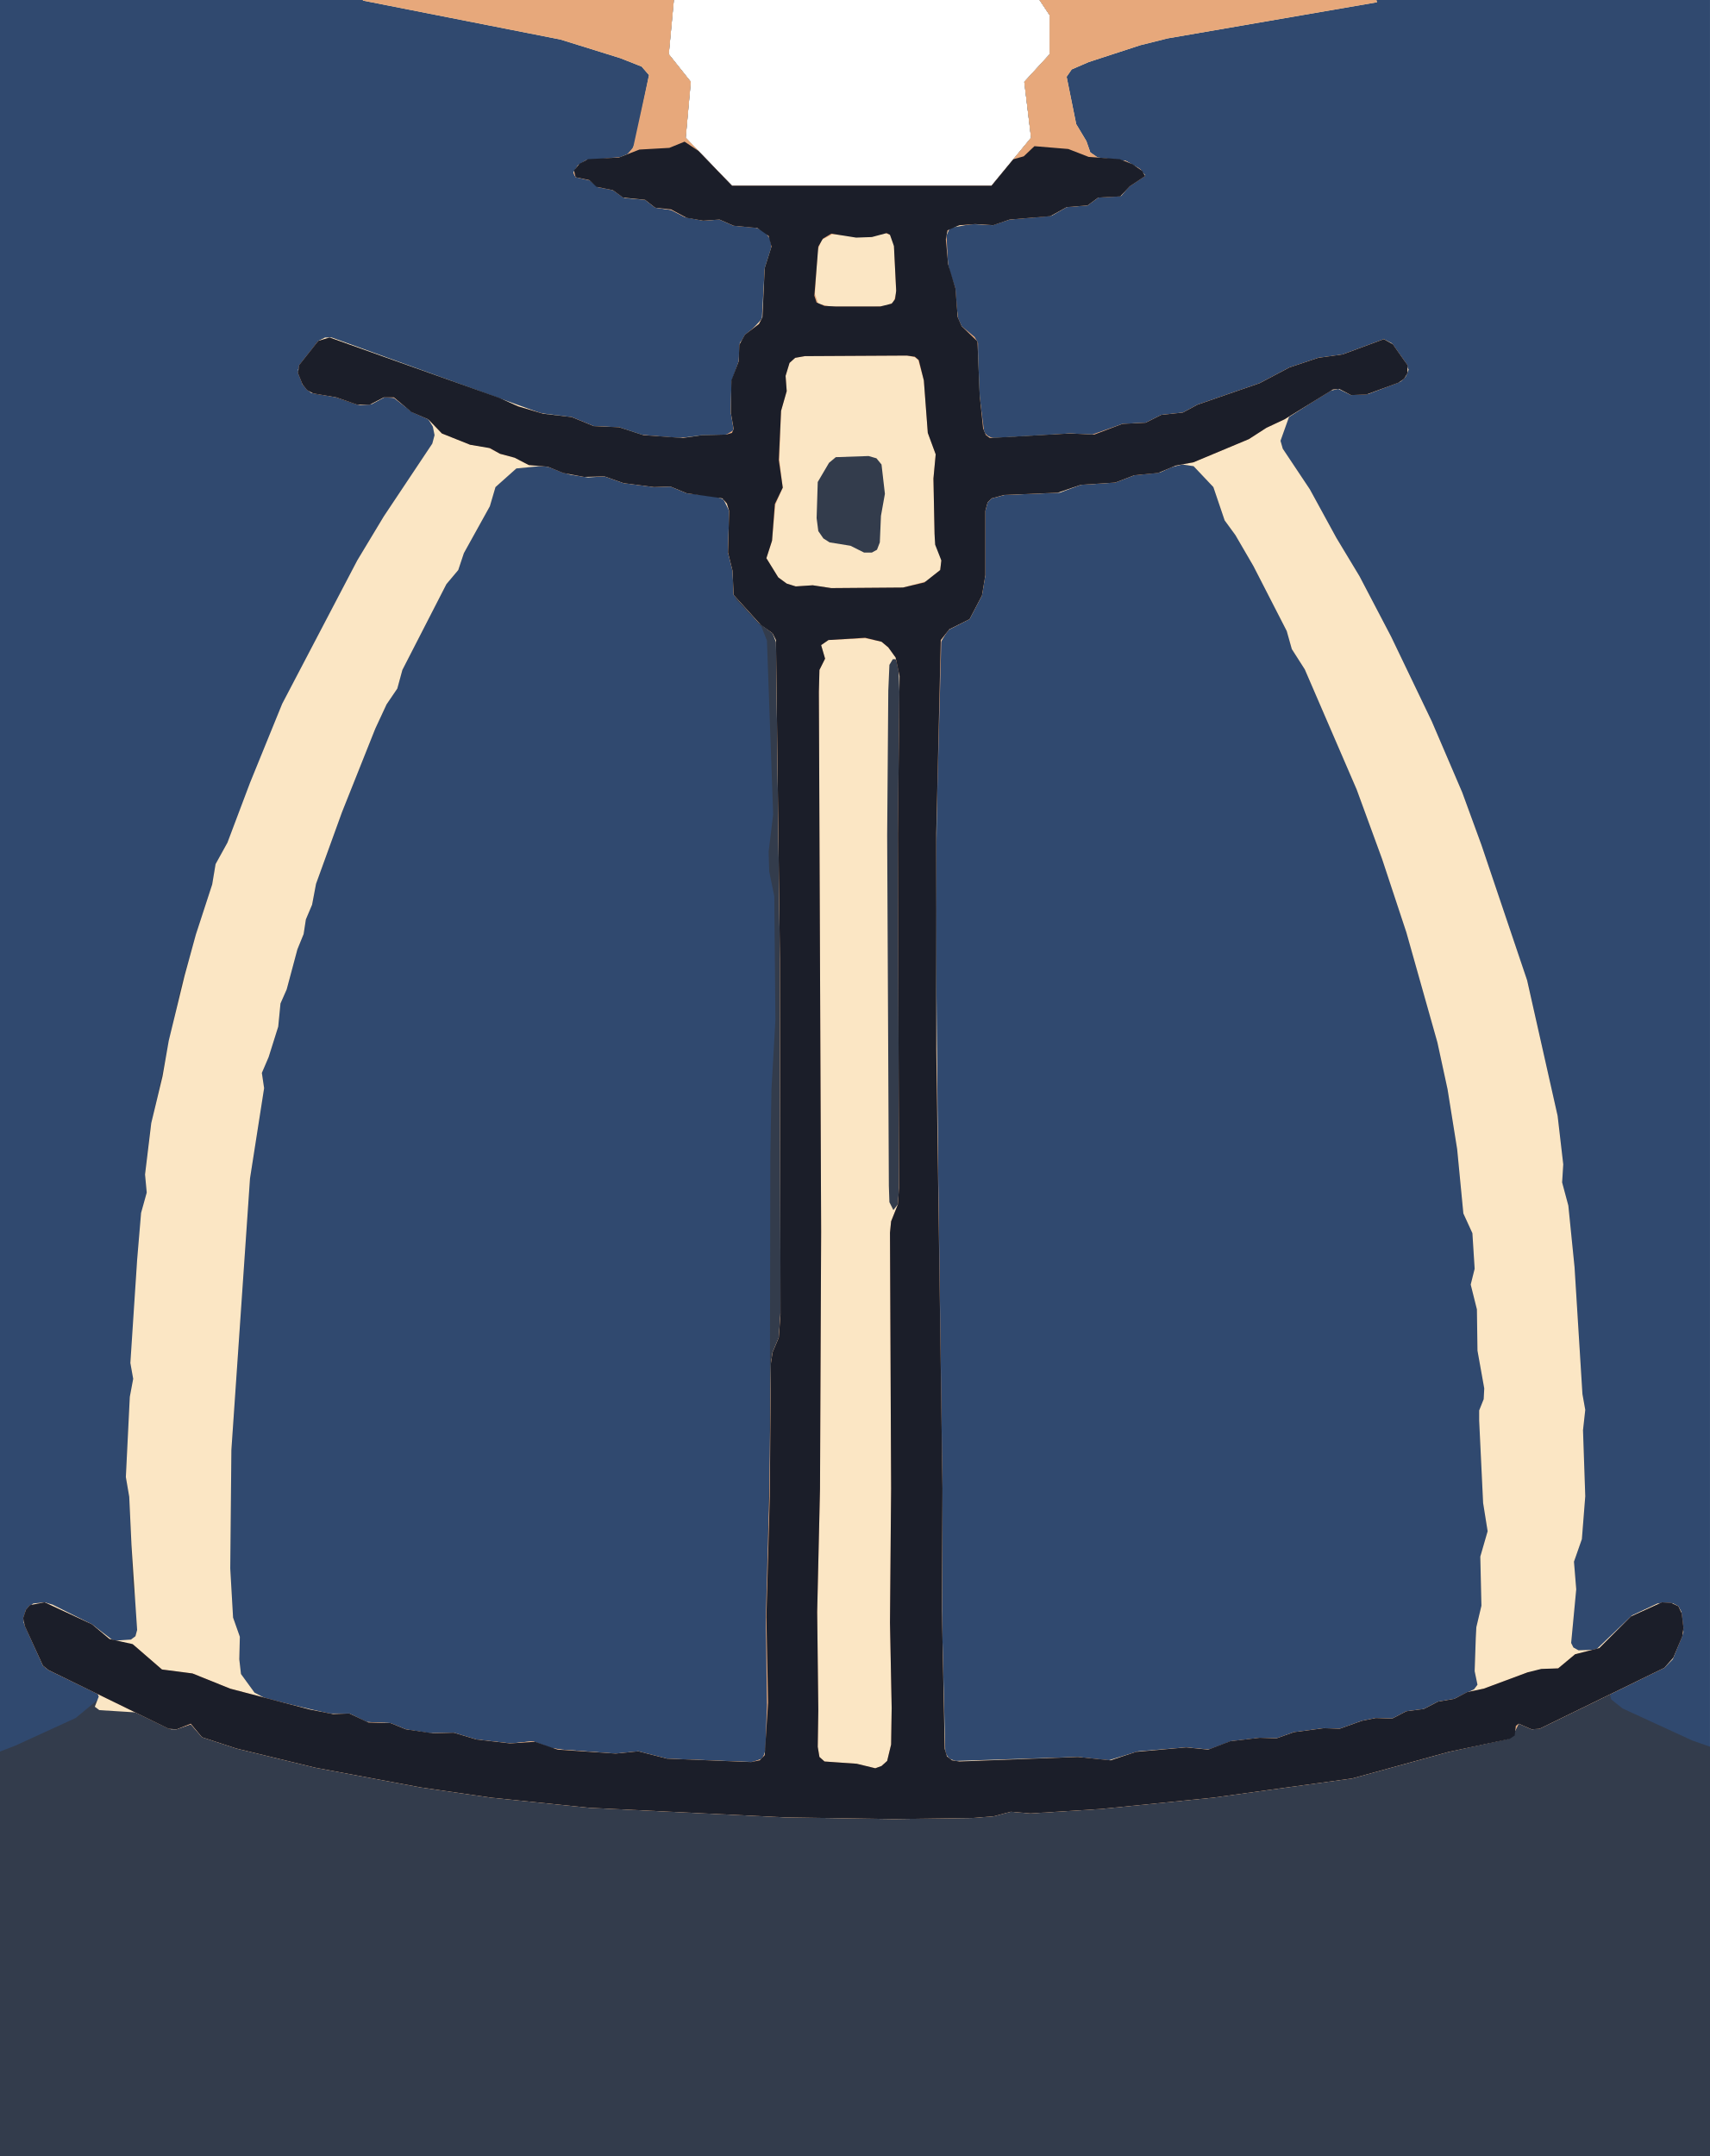
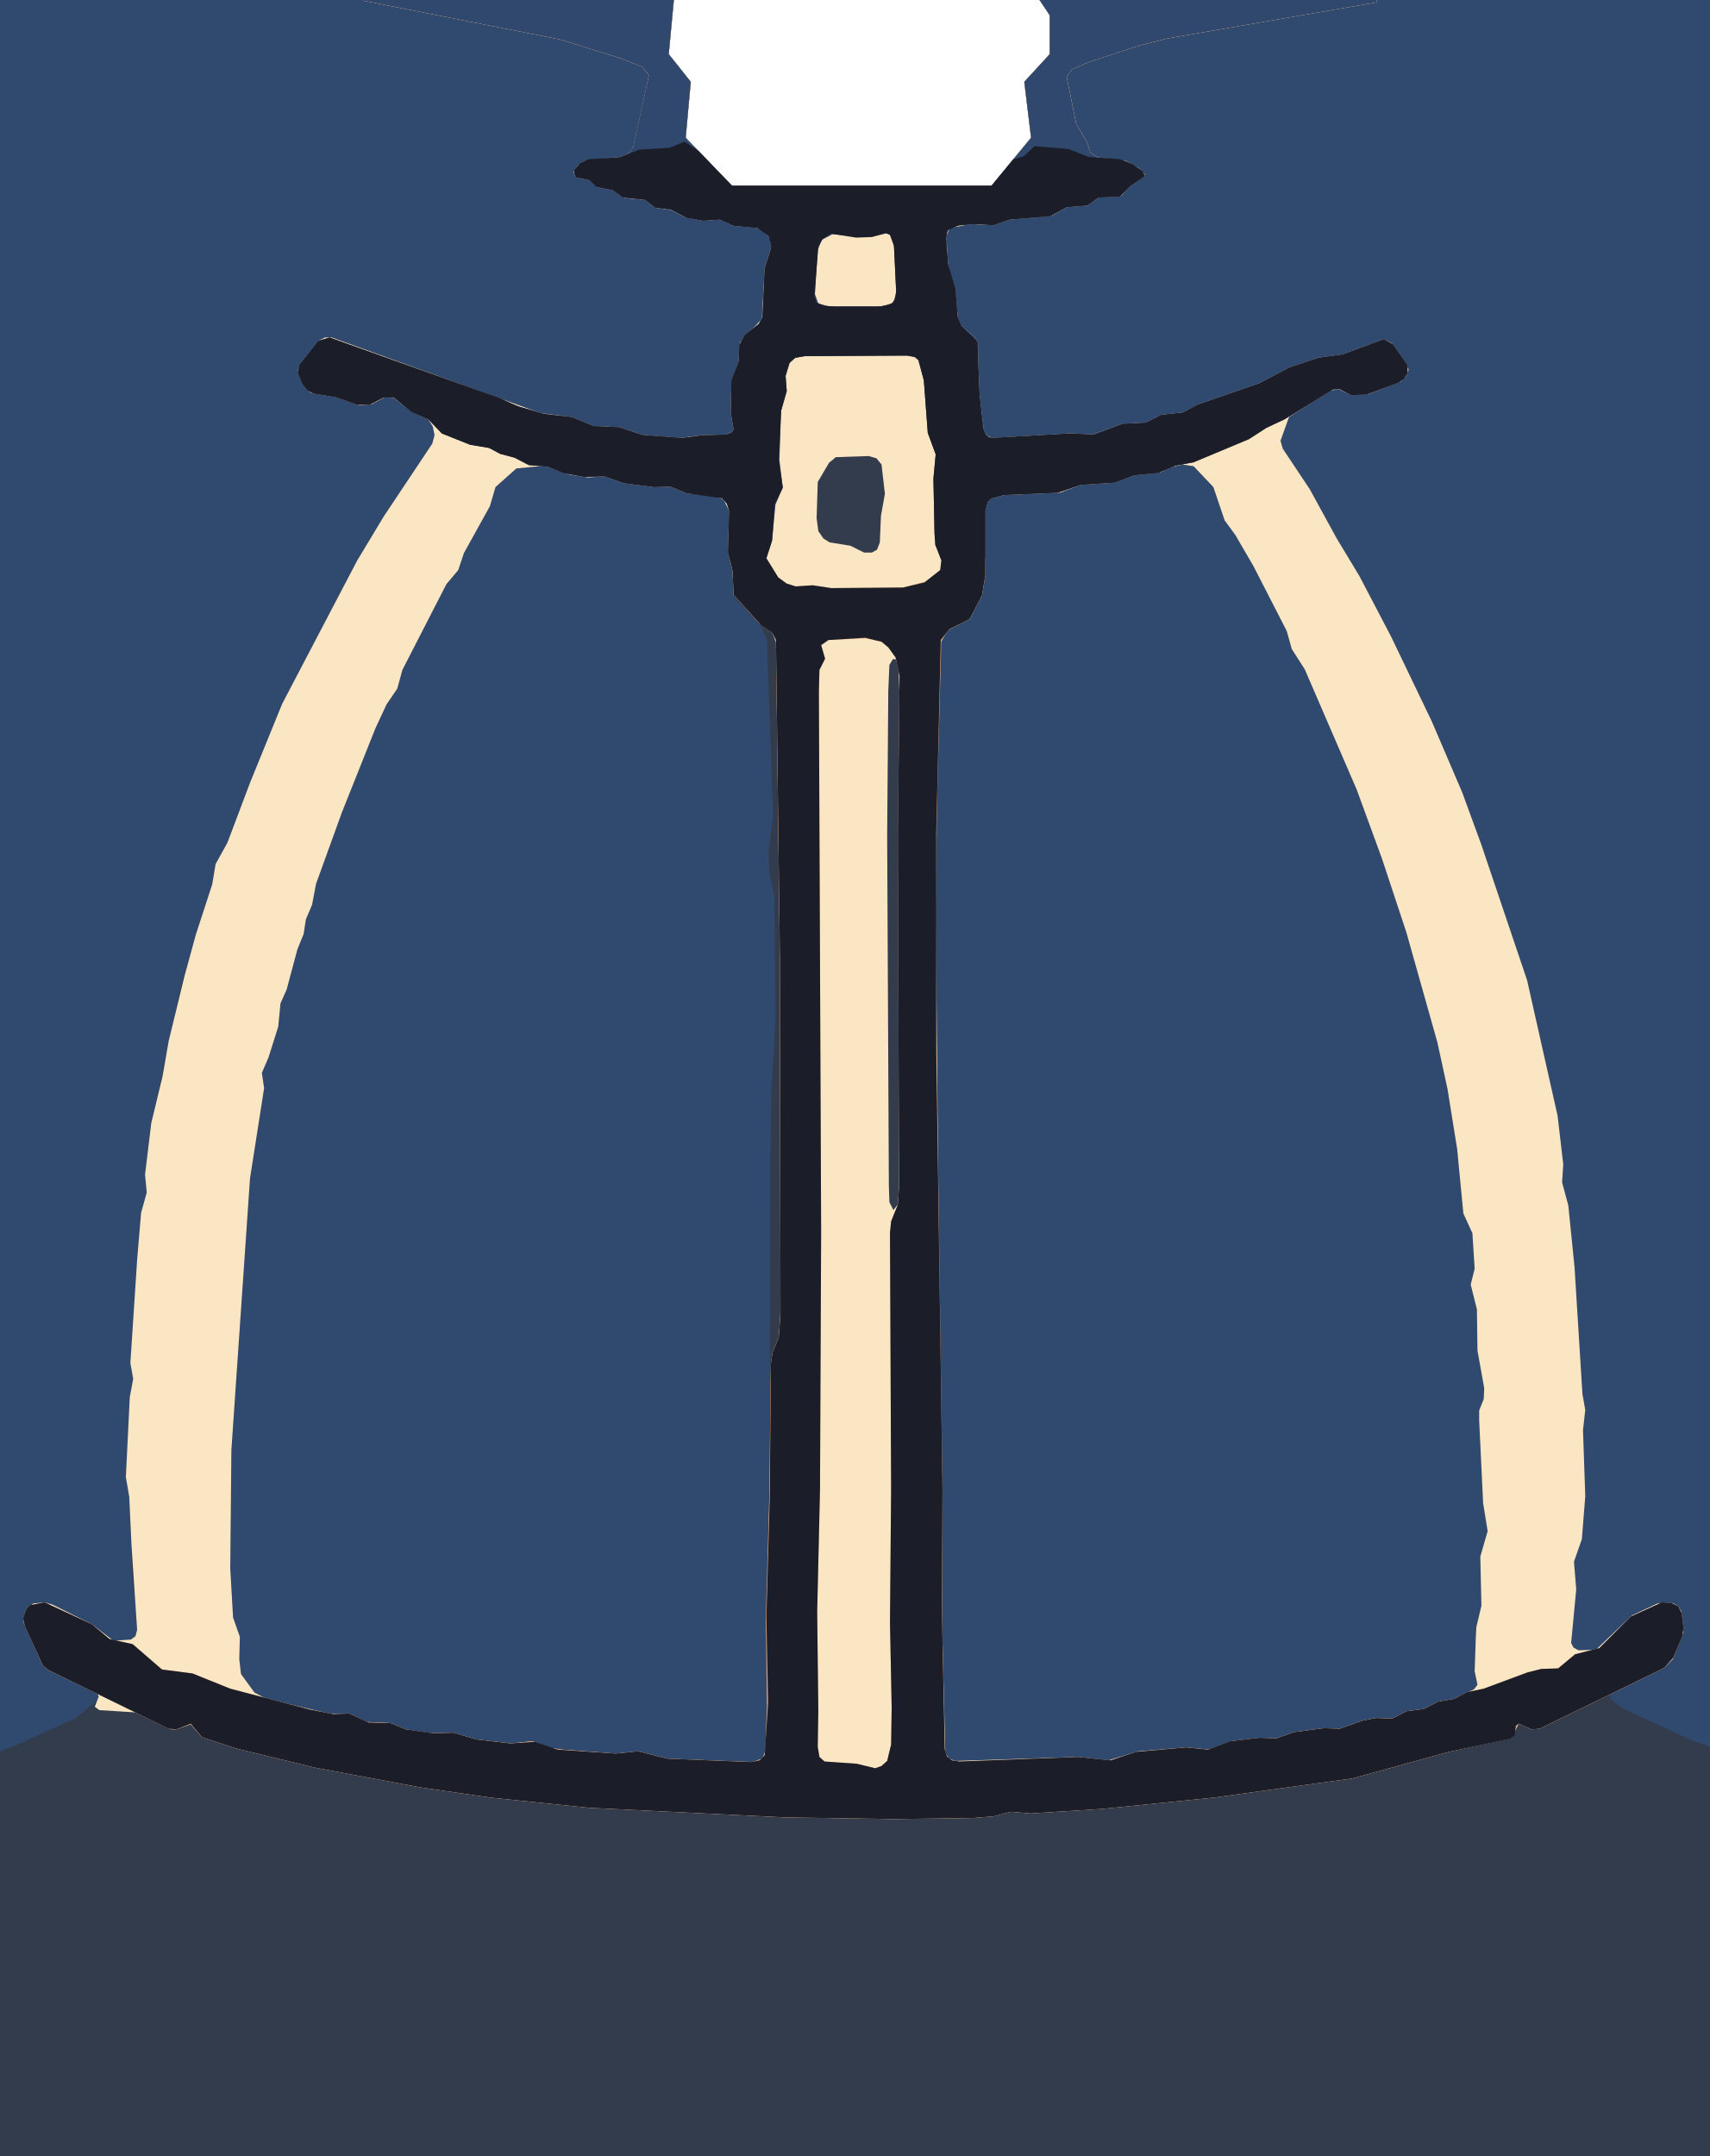
<svg xmlns="http://www.w3.org/2000/svg" viewBox="0 0 303 382" width="303" height="382" preserveAspectRatio="none">
  <defs>
+     <clipPath id="nk">
+       <rect width="303" height="99" />
+     </clipPath>
    <clipPath id="n">
      <path clip-rule="evenodd" d="M-5 -5H308V387H-5Z M119.4 -5L119.4 0L118.5 9.6L122.4 14.5L121.5 24.4L129.7 32.9L175.7 32.9L182.7 24.4L181.5 14.5L186 9.6L186 2.7L184.2 0L184.2 -5Z" />
    </clipPath>
  </defs>
  <g clip-path="url(#n)">
    <rect width="303" height="382" fill="#30496f" />
    <path fill="#333c4c" fill-rule="evenodd" d="M64.9 -4.5l177.3-.6 1.8 5.5-37.1 6.4-4.8 1.2-9.2 3-3 1.3-.9 1.3 1.7 8.4 1.8 3 .7 2 1.3 .9 5 .6 2.3 1.3 1.1 1.2-2.9 2.1-1.3 1.6-4.1 .3-1.9 1.4-3.7 .3-2.6 1.5-7.5 .7-3 1-3.8-.2-3.8 .7-.7 1.6 .4 4.8 1.3 5.9 .5 3.9 .6 1.2 2.8 2.7 .4 9.6 .6 5.8 .5 1.2 1.1 .5 13.8-.8 4.3 .2 5-1.9 4.1-.2 2.8-1.4 3.8-.4 2.6-1.4 11-3.8 5.3-2.8 5.1-1.7 4.3-.6 7.3-2.7 1.4 .7 2.4 3.7 .5 1.3-.7 1.3-1 .7-5.7 2.1-2.7 .1-2.3-1.1-1.2 .3-2 1.2-5.5 3.5-1.5 4.2 .4 1.4 4.8 7.2 4.7 8.6 4.1 6.8 5.6 10.7 7.2 15 5.4 12.6 3.4 9.3 8.2 24.3 5.3 23.7 1 8.6-.2 3.2 1.1 4.1 1.1 10.9 1.4 22.5 .5 2.8-.4 3.6 .4 11.7-.6 7.6-1.4 4 .4 4.9-.9 9.5 .4 .8 .9 .5 3.1-.1 6.7-6.2 4.2-2 3.1 .1 1.1 1.3 .4 3.3-2.1 5.4-1.6 1.5-8.9 4.2-.4 .5 .2 .7 2 1.6 12.4 5.7 18.8 6.5 1 54.3 13.4 6.5 83.1 6.5-.3 3.8-531.9 1.1-2.2-5.3 70.7-4.3 29.6-8.7 1.4-52.1 19.2-7.4 10.7-4.9 4-3.3 .1-.7-.4-.5-9.3-4.5-3.5-7.6 0-1.9 1-1.5 1.8-.5 1.9 .3 7.3 3.6 3.8 2.9 2.8 0 .9-.6 .5-.9-.2-4.8-.6-4-.6-15.2-.6-3.5 .7-14.2 .6-3.2-.5-2.8 .7-7.5 .3-8.2 .9-10.5 1-4-.3-3.2 .9-7.9 5.5-25.6 3-10.3 2.5-7.6 .6-3.6 2.1-3.8 9.6-24.3 13.4-25.7 4.7-7.8 8.6-12.9 .4-1.5-.3-1.5-.8-1.3-2.9-1.3-2.8-2.4-1.9-.3-2.1 1.2-2 .3-1.8-.3-3.2-1.2-3.2-.4-1.2-.6-.9-.9-1.1-2.6 3.3-5.2 1.2-.7 1.5-.1 37 13.4 5.5 .7 3.9 1.6 4.5 .2 4.3 1.4 6.6 .5 3.8-.5 4.3-.1 1-.3 .3-.7-.5-2.9 .1-5.4 1.3-3.7 .2-3.3 3.9-4.2 .5-9 1.2-3.8-.3-1.6-1-1.2-1.6-.6-3.8-.3-2.5-1.1-2.9 .2-3.2-.6-2.5-1.3-2.8-.4-1.8-1.4-3.6-.3-2.1-1.4-2.8-.7-1.4-1.1-2.4-.5-.4-.9 .8-1.2 1.4-.9 5.9-.5 1.5-.6 .8-.8 .6-1.3 2.4-11.9-1.3-1.5-3.8-1.5-10.6-3.3-35-6.9zM95.6 82.6l1.5 .1 3.9 1.4 3.2 .5 2.9-.2 3.4 1.2 5.4 .7 2.9-.1 2.9 1.2 4.9 .5 1.6 .6 .8 1.1 .2 1.3-.2 7 .8 3.6 .1 3.6 .6 1.2 4.4 4.7 1 2.5 1.1 30.8-.8 6.6 .1 3.5 .9 4.4 .2 21.9-.7 12.3-.2 11.8-.1 53.8-.7 28 .3 15.1-.2 6.5-.4 3.1-1.9 .9-15.3-.6-5.1-1.3-4 .4-9.5-.7-2-.3-3.2-1.2-3.9 .4-6.1-.7-4-1.2-4.1 .1-4.4-.7-2.7-1.1-4.2-.2-3.1-1.5-3.6 0-11.1-2.6-2.1-1.1-2.4-3.3-.3-2.6 .1-4-1.2-3.4-.5-8.7 .2-21 3.3-48.1 2.5-16-.4-2.7 1.2-2.8 1.7-5.4 .4-4.1 1.1-2.5 1.9-7.1 1.1-2.7 .4-2.6 1.1-2.6 .7-3.7 4.6-12.7 5.9-14.8 2-4.3 1.9-2.8 .9-3.3 7.8-15.2 2.1-2.5 1-3 4.6-8.3 1-3.4 3.7-3.3zM207.5 82.8l2-.5 2 .3 3.5 3.7 2 5.9 1.9 2.6 3.2 5.5 5.9 11.5 .9 3.2 2.3 3.6 9.2 21.3 4.5 12.3 4.3 13 5.5 19.5 1.8 8.3 1.7 10.6 1.1 11.4 1.6 3.5 .4 6.3-.7 2.8 1.1 4.4 .1 7.3 1.2 6.7-.1 1.9-.8 2 0 1.8 .7 14.6 .8 5-1.3 4.5 .2 8.7-.9 3.8-.1 1.9-.2 5.9 .5 2.4-.6 .8-3.5 1.7-2.9 .5-2.5 1.3-3.1 .4-2.5 1.3-2.9-.1-2.5 .5-3.9 1.4-2.8-.1-5.3 .7-3.1 1.1-2.9-.1-5.2 .6-3.6 1.5-4.3-.4-8.5 .7-5.3 1.6-5.4-.6-21.7 .7-1.1-.4-.7-1-.6-24 .1-21.5-.5-28-.7-76 .4-34.4 .5-12.9 1.2-2.1 3.9-2 2.2-4.2 .6-3.6 0-11.4 .4-1.5 .7-.7 2.3-.6 9.8-.4 3.7-1.4 6.1-.4 3.4-1.3 4.6-.5z" />
    <path fill="#fbe6c4" fill-rule="evenodd" d="M64.9 -4.5l177.3-.6 1.8 5.5-37.1 6.4-4.8 1.2-9.2 3-3 1.3-.9 1.3 1.7 8.4 1.8 3 .7 2 1.3 .9 5 .6 2.3 1.3 1.1 1.2-2.9 2.1-1.3 1.6-4.1 .3-1.9 1.4-3.7 .3-2.6 1.5-7.5 .7-3 1-3.8-.2-3.8 .7-.7 1.6 .4 4.8 1.3 5.9 .5 3.9 .6 1.2 2.8 2.7 .4 9.6 .6 5.8 .5 1.2 1.1 .5 13.8-.8 4.3 .2 5-1.9 4.1-.2 2.8-1.4 3.8-.4 2.6-1.4 11-3.8 5.3-2.8 5.1-1.7 4.3-.6 7.3-2.7 1.4 .7 2.2 3.1 .8 1.6-.5 1.2-.9 .9-5.7 2.2-3.1 .2-2.3-1.1-1.6 .4-7.1 4.6-1.5 4.2 .4 1.4 4.8 7.2 4.7 8.6 4.1 6.8 5.6 10.7 7.2 15 5.4 12.6 3.4 9.3 8.1 24 5.4 24 1 8.6-.2 3.2 1.1 4.1 1.1 10.9 1.4 22.5 .5 2.8-.4 3.6 .4 11.7-.6 7.6-1.4 4 .4 4.9-.9 9.5 .4 .8 .9 .5 3.1-.1 6.4-6.1 4.5-2.1 2.8 0 .9 .5 .5 .9 .4 3.7-1.9 4.8-1.5 1.5-22.1 10.8-1.4 .1-2.3-1-1 2-.9 .7-10.5 2.3-17.1 4.7-24.6 3.4-19.8 2-12.6 .8-3.5-.3-3 .8-3.6 .3-14.1 .2-19.3-.3-34.7-1.7-17.4-1.8-12.4-1.8-18.7-3.5-14-3.4-6.1-2-2-2.3-2.5 .9-1 0-6.3-3-6.4-.4-.8-.6 .7-1.8-.2-.5-8.7-4.2-1-.8-3.4-7.6 .4-2.3 1.3-1.1 2-.2 1.4 .4 7 3.5 3.8 2.9 3.1-.2 .8-.6 .3-1.1-1-15-.4-8.6-.6-3.5 .7-14.2 .6-3.2-.5-2.8 1.2-18.3 .7-8.3 1-3.6-.3-3.2 1.1-9.1 2-8.3 1.1-6.3 2.8-11.5 2-7.3 2.9-8.9 .6-3.6 2.1-3.8 4-10.6 5.7-14 13.3-25.4 4.7-7.8 8.6-12.9 .4-1.5-.3-1.5-.8-1.3-2.9-1.3-3.2-2.5-1.5-.2-2.4 1.3-2.1 .2-4.2-1.4-4.5-.8-1.5-1.5-.8-2.6 3.6-5.1 1.2-.6 1.2 0 37 13.4 5.5 .7 3.9 1.6 4.5 .2 4.3 1.4 6.6 .5 3.8-.5 4.3-.1 1-.3 .3-.7-.5-2.9 .1-5.4 1.3-3.7 .2-3.3 3.9-4.2 .5-9 1.2-3.8-.3-1.6-1-1.2-1.6-.6-3.8-.3-2.5-1.1-2.9 .2-3.2-.6-2.5-1.3-2.8-.4-1.8-1.4-3.6-.3-2.1-1.4-2.8-.7-1.4-1.1-2.4-.5-.4-.9 .8-1.2 1.4-.9 5.9-.5 1.5-.6 .8-.8 .6-1.3 2.4-11.9-1.3-1.5-3.8-1.5-10.6-3.3-35-6.9zM148.1 81l5.8-.2 1.4 .4 .9 1.1 .6 5.2-.7 3.9-.2 4.7-.5 1.3-.9 .5-1.4 0-2.4-1.2-3.7-.6-1.1-.7-.9-1.3-.3-2.3 .2-6.4 2-3.4zM95.6 82.6l1.5 .1 3.9 1.4 3.2 .5 2.9-.2 3.4 1.2 5.4 .7 2.9-.1 2.9 1.2 4.9 .5 1.6 .6 1 2-.2 7.4 .8 3.2 .2 4.3 4.5 5 2.4 1.8 .6 1.6 .7 56.3 .1 62.8-.3 4.1-1.1 2.6-.3 2-.2 21.9-.6 24.1 .2 15.3-.2 6.6-.6 2-1.7 .7-15.3-.6-5.1-1.3-4 .4-9.5-.7-2-.3-3.2-1.2-3.9 .4-6.1-.7-4-1.2-4.1 .1-4.4-.7-2.7-1.1-4.2-.2-3.1-1.5-3.6 0-11.1-2.6-2.1-1.1-2.4-3.3-.3-2.6 .1-4-1.2-3.4-.5-8.7 .2-21 3.3-48.1 2.5-16-.4-2.7 1.2-2.8 1.7-5.4 .4-4.1 1.1-2.5 1.9-7.1 1.1-2.7 .4-2.6 1.1-2.6 .7-3.7 4.6-12.7 5.9-14.8 2-4.3 1.9-2.8 .9-3.3 7.8-15.2 2.1-2.5 1-3 4.6-8.3 1-3.4 3.7-3.3zM207.5 82.8l2-.5 2 .3 3.5 3.7 2 5.9 1.9 2.6 3.2 5.5 5.9 11.5 .9 3.2 2.3 3.6 9.2 21.3 4.5 12.3 4.3 13 5.5 19.5 1.8 8.3 1.7 10.6 1.1 11.4 1.6 3.5 .4 6.3-.7 2.8 1.1 4.4 .1 7.3 1.2 6.7-.1 1.9-.8 2 0 1.8 .7 14.6 .8 5-1.3 4.5 .2 8.7-.9 3.8-.1 1.9-.2 5.9 .5 2.4-.6 .8-3.5 1.7-2.9 .5-2.5 1.3-3.1 .4-2.5 1.3-2.9-.1-2.5 .5-3.9 1.4-2.8-.1-5.3 .7-3.1 1.1-2.9-.1-5.2 .6-3.6 1.5-4.3-.4-8.5 .7-5.3 1.6-5.4-.6-21.7 .7-1.1-.4-.7-1-.6-24 .1-21.5-.5-28-.7-76 .4-34.4 .5-12.9 1.2-2.1 3.9-2 2.2-4.2 .6-3.6 0-11.4 .4-1.5 .7-.7 2.3-.6 9.8-.4 3.7-1.4 6.1-.4 3.4-1.3 4.6-.5zM158.2 116.8l.5 0 .5 1 .2 5.5-.2 25.6 .1 62-.2 2.5-.8 1-.7-1.4-.1-2.9-.3-62.1 .2-25.6 .2-4.6z" />
    <path fill="#e7a87b" fill-rule="evenodd" d="M64.9 -4.5l177.8-.4 1.3 5.3-37.1 6.4-4.8 1.2-9.2 3-3 1.3-.9 1.3 1.7 8.4 1.8 3 .7 2 1.3 .9 5 .6 2.6 1.5 .8 1.2-2.7 1.8-1.7 1.8-3.9 .2-1.9 1.4-3.7 .3-2.9 1.6-7.2 .6-3 1-3.1-.2-3.2 .3-1.3 .4-.6 1 .3 5.8 1.3 3.9 .4 5.1 .7 1.6 2.3 1.9 .6 1.1 0 7.4 1.1 8.4 .8 .8 1.3 .3 13.1-.9 3.9 .2 5.4-1.9 4.1-.2 2.8-1.4 3.8-.4 2.6-1.4 11-3.8 5.3-2.8 5.1-1.7 4.3-.6 7.3-2.7 1.6 .9 2.6 3.7 0 1.4-.6 1-1 .7-5.7 2.1-2.7 .1-2.1-1.1-1.1 .1-8.6 5.3-3.2 1.5-3.1 2-9.8 4.1-3.2 .6-3.1 1.3-4.2 .4-3.4 1.3-6.1 .4-4.1 1.4-9.4 .4-2.3 .6-.7 .7-.4 1.5 0 11.4-.6 3.6-2.2 4.2-3.6 1.8-1.4 1.9-.9 33.9-.1 27.6 1.2 88.8-.1 21.8 .5 24.4 .4 1.3 .9 .7 1.3 .2 21-.8 5.8 .6 4.5-1.5 8.9-.8 3.9 .4 4-1.5 5.2-.6 2.9 .1 3.1-1.1 5.3-.7 2.8 .1 3.9-1.4 2.5-.5 2.9 .1 2.5-1.3 3.1-.4 2.5-1.3 2.9-.5 2.3-1.2 2.9-.6 7.8-2.9 2.4-.5 3-.2 3-2.5 4.3-1.1 5.6-5.6 5.5-2.5 1.6 .1 1.3 .6 .6 1.3 .3 2.5-.2 1.5-1.6 3.8-1.6 1.8-22.1 10.8-1.4 .1-2.3-1-1 2-.9 .7-10.5 2.3-17.1 4.7-24.6 3.4-19.8 2-12.6 .8-3.5-.3-3 .8-3.6 .3-14.1 .2-19.3-.3-34.7-1.7-17.4-1.8-12.4-1.8-18.7-3.5-14-3.4-6.1-2-2-2.3-2.5 .9-1.4-.1-21.3-10.4-1-.8-3.2-7-.3-1.4 .5-1.5 .7-.8 2.6-.5 8.4 3.9 3.1 2.6 4.3 1.1 5 4.3 5.4 .7 6.7 2.7 14.1 3.7 4.1 .8 2.9-.1 3.1 1.5 4.2 .2 2.7 1.1 4.4 .7 4.1-.1 4 1.2 6.1 .7 3.9-.4 3.2 1.2 2 .3 9.5 .7 4-.4 5.1 1.3 14.9 .6 1.8-.5 .7-1.1 .3-8.6-.2-15.1 .6-21.6 .3-23.7 .3-2 1.1-2.6 .3-4.6-.1-62.7-.7-56.3-.6-1.2-2.4-1.8-4.5-5-.2-4.3-.8-3.2 .2-7.4-.4-1.2-.8-1-1.4-.4-4.9-.5-2.9-1.2-2.9 .1-5.4-.7-3.4-1.2-3.6 .1-3.7-.7-2.7-1.1-3.4-.3-2.5-1.3-2.6-.7-2.1-1.1-3.2-.5-5-2-2.4-2.5-2.9-1.3-3.2-2.5-1.8-.1-2.5 1.3-2.2 0-3.7-1.3-4.1-.7-1.1-.6-.8-1-.8-2 .2-1.4 3.4-4.3 2-.6 33.8 12.3 4.8 1.4 4.3 .4 3.9 1.6 4.5 .2 3.5 1.3 7 .6 8.5-.6 1.3-.8-.5-3.1 .1-5.4 1.3-3.7 .1-2.9 1-1.8 2.4-1.9 .7-1.2 .4-8.4 1.1-3.4 0-1.8-1-1.5-1.4-.7-4.2-.4-2.5-1.1-2.9 .2-3.2-.6-2.5-1.3-2.8-.4-1.8-1.4-3.9-.4-1.8-1.3-2.6-.5-1.4-1.2-2.6-.6-.4-.7 .8-1.4 1.4-.9 6.3-.6 1.1-.5 1-1.2 2.8-12.8-1.3-1.5-3.8-1.5-10.6-3.3-35-6.9zM156.8 41.3l.9 .3 .7 1.6 .4 8.7-.5 1.7-1.4 .6-1.9 .1-8 0-2-.5-.6-1.7 .5-7.8 .7-1.8 1.9-1 5.7 .5zM160.7 63l1.4 .3 .6 .5 1 3.6 .7 9.3 1.4 3.8-.4 4.3 .2 9.8 1.2 4.7-.2 1.7-2.5 2-4.1 1.1-12.7 .1-3.3-.5-3 .2-1.6-.5-1.5-1.1-2.1-3.4 1-3.1 .6-6.4 1.3-3-.6-4.9 .3-8.7 1-3.5-.2-2.7 .7-2.3 1-.9 1.7-.3zM146.8 113.4l6.5-.3 2.9 .6 1.2 1 1.3 1.8 .7 3.3-.3 28.1 .2 62.6-.2 2.9-1.2 3-.2 2 .2 45.3-.2 23.8 .3 15.1-.1 6.5-.7 2.9-1 .9-1.1 .4-3.3-.8-5.7-.4-.9-.8-.3-1.8 .1-6.5-.2-17.4 .5-21.8 .2-45.6-.4-95.6 .1-3.9 1-2-.7-2.4z" />
+     <path fill="#31486e" fill-rule="evenodd" d="M64.9 -4.5l177.8-.4 1.3 5.3-37.1 6.4-4.8 1.2-9.2 3-3 1.3-.9 1.3 1.7 8.4 1.8 3 .7 2 1.3 .9 5 .6 2.6 1.5 .8 1.2-2.7 1.8-1.7 1.8-3.9 .2-1.9 1.4-3.7 .3-2.9 1.6-7.2 .6-3 1-3.1-.2-3.2 .3-1.3 .4-.6 1 .3 5.8 1.3 3.9 .4 5.1 .7 1.6 2.3 1.9 .6 1.1 0 7.4 1.1 8.4 .8 .8 1.3 .3 13.1-.9 3.9 .2 5.4-1.9 4.1-.2 2.8-1.4 3.8-.4 2.6-1.4 11-3.8 5.3-2.8 5.1-1.7 4.3-.6 7.3-2.7 1.6 .9 2.6 3.7 0 1.4-.6 1-1 .7-5.7 2.1-2.7 .1-2.1-1.1-1.1 .1-8.6 5.3-3.2 1.5-3.1 2-9.8 4.1-3.2 .6-3.1 1.3-4.2 .4-3.4 1.3-6.1 .4-4.1 1.4-9.4 .4-2.3 .6-.7 .7-.4 1.5 0 11.4-.6 3.6-2.2 4.2-3.6 1.8-1.4 1.9-.9 33.9-.1 27.6 1.2 88.8-.1 21.8 .5 24.4 .4 1.3 .9 .7 1.3 .2 21-.8 5.8 .6 4.5-1.5 8.9-.8 3.9 .4 4-1.5 5.2-.6 2.9 .1 3.1-1.1 5.3-.7 2.8 .1 3.9-1.4 2.5-.5 2.9 .1 2.5-1.3 3.1-.4 2.5-1.3 2.9-.5 2.3-1.2 2.9-.6 7.8-2.9 2.4-.5 3-.2 3-2.5 4.3-1.1 5.6-5.6 5.5-2.5 1.6 .1 1.3 .6 .6 1.3 .3 2.5-.2 1.5-1.6 3.8-1.6 1.8-22.1 10.8-1.4 .1-2.3-1-1 2-.9 .7-10.5 2.3-17.1 4.7-24.6 3.4-19.8 2-12.6 .8-3.5-.3-3 .8-3.6 .3-14.1 .2-19.3-.3-34.7-1.7-17.4-1.8-12.4-1.8-18.7-3.5-14-3.4-6.1-2-2-2.3-2.5 .9-1.4-.1-21.3-10.4-1-.8-3.2-7-.3-1.4 .5-1.5 .7-.8 2.6-.5 8.4 3.9 3.1 2.6 4.3 1.1 5 4.3 5.4 .7 6.7 2.7 14.1 3.7 4.1 .8 2.9-.1 3.1 1.5 4.2 .2 2.7 1.1 4.4 .7 4.1-.1 4 1.2 6.1 .7 3.9-.4 3.2 1.2 2 .3 9.5 .7 4-.4 5.1 1.3 14.9 .6 1.8-.5 .7-1.1 .3-8.6-.2-15.1 .6-21.6 .3-23.7 .3-2 1.1-2.6 .3-4.6-.1-62.7-.7-56.3-.6-1.2-2.4-1.8-4.5-5-.2-4.3-.8-3.2 .2-7.4-.4-1.2-.8-1-1.4-.4-4.9-.5-2.9-1.2-2.9 .1-5.4-.7-3.4-1.2-3.6 .1-3.7-.7-2.7-1.1-3.4-.3-2.5-1.3-2.6-.7-2.1-1.1-3.2-.5-5-2-2.4-2.5-2.9-1.3-3.2-2.5-1.8-.1-2.5 1.3-2.2 0-3.7-1.3-4.1-.7-1.1-.6-.8-1-.8-2 .2-1.4 3.4-4.3 2-.6 33.8 12.3 4.8 1.4 4.3 .4 3.9 1.6 4.5 .2 3.5 1.3 7 .6 8.5-.6 1.3-.8-.5-3.1 .1-5.4 1.3-3.7 .1-2.9 1-1.8 2.4-1.9 .7-1.2 .4-8.4 1.1-3.4 0-1.8-1-1.5-1.4-.7-4.2-.4-2.5-1.1-2.9 .2-3.2-.6-2.5-1.3-2.8-.4-1.8-1.4-3.9-.4-1.8-1.3-2.6-.5-1.4-1.2-2.6-.6-.4-.7 .8-1.4 1.4-.9 6.3-.6 1.1-.5 1-1.2 2.8-12.8-1.3-1.5-3.8-1.5-10.6-3.3-35-6.9zM156.8 41.3l.9 .3 .7 1.6 .4 8.7-.5 1.7-1.4 .6-1.9 .1-8 0-2-.5-.6-1.7 .5-7.8 .7-1.8 1.9-1 5.7 .5zM160.7 63l1.4 .3 .6 .5 1 3.6 .7 9.3 1.4 3.8-.4 4.3 .2 9.8 1.2 4.7-.2 1.7-2.5 2-4.1 1.1-12.7 .1-3.3-.5-3 .2-1.6-.5-1.5-1.1-2.1-3.4 1-3.1 .6-6.4 1.3-3-.6-4.9 .3-8.7 1-3.5-.2-2.7 .7-2.3 1-.9 1.7-.3zM146.8 113.4l6.5-.3 2.9 .6 1.2 1 1.3 1.8 .7 3.3-.3 28.1 .2 62.6-.2 2.9-1.2 3-.2 2 .2 45.3-.2 23.8 .3 15.1-.1 6.5-.7 2.9-1 .9-1.1 .4-3.3-.8-5.7-.4-.9-.8-.3-1.8 .1-6.5-.2-17.4 .5-21.8 .2-45.6-.4-95.6 .1-3.9 1-2-.7-2.4z" clip-path="url(#nk)" />
    <path fill="#1b1e29" fill-rule="evenodd" d="M121.3 25.1l3.9 2.6 5 1.7 13.2 2 19.8-.1 3.7-1.4 3.9 .2 4.5-.7 6.1-1.7 1.9-1.8 6 .5 3.6 1.4 5.5 .4 2.3 .9 1.7 1.2 .5 .9-2.7 1.8-1.7 1.8-3.9 .2-1.9 1.4-3.7 .3-2.9 1.6-7.2 .6-2.9 1-3.2-.2-2.8 .2-2.1 .9-.3 1.6 .4 4.4 1.3 4.3 .4 5.1 .7 1.6 2.8 2.7 .4 9.6 .6 5.8 .5 1.2 .7 .5 14.2-.8 4.3 .2 5-1.9 4.1-.2 2.8-1.4 3.8-.4 2.6-1.4 11-3.8 5.3-2.8 5.1-1.7 4.3-.6 7.3-2.7 1.6 .9 2.6 3.7 0 1.4-.6 1-1 .7-5.7 2.1-2.7 .1-2.1-1.1-1.1 .1-8.6 5.3-3.2 1.5-3.1 2-9.8 4.1-3.2 .6-3.1 1.3-4.2 .4-3.4 1.3-6.1 .4-4.1 1.4-9.5 .4-2.2 .6-.7 .7-.4 1.5 0 11.4-.6 3.6-2.2 4.2-3.6 1.8-1.5 1.9-.8 34.2 0 38.3 1.1 77.8-.1 21.8 .5 24.4 .4 1.3 .9 .7 1.3 .2 21-.8 5.8 .6 4.5-1.5 8.9-.8 3.9 .4 3.9-1.5 5.2-.6 3 .1 3.1-1.1 5.3-.7 2.8 .1 3.9-1.4 2.5-.5 2.9 .1 2.5-1.3 3.1-.4 2.5-1.3 2.9-.5 2.3-1.2 2.9-.6 7.8-2.9 2.4-.6 3-.1 3-2.5 4.3-1.1 5.6-5.6 5.5-2.5 1.6 .1 1.3 .6 .6 1.3 .3 2.5-.2 1.5-1.6 3.8-1.6 1.8-22.1 10.8-1.4 .1-2.3-1-.5 .4-.2 1.7-.9 .6-10.8 2.3-17.1 4.7-24.6 3.4-19.8 2-12.6 .8-3.5-.3-3 .8-3.6 .3-14.1 .2-19.3-.3-34.7-1.7-17.4-1.8-12.4-1.8-18.7-3.5-14-3.4-6.1-2-2-2.4-2.5 1-1.4-.1-21.3-10.4-1-.8-3.2-7-.3-1.4 .5-1.5 .7-.8 2.6-.5 8.4 3.9 3.1 2.6 4.1 .9 5.2 4.5 5.4 .7 6.7 2.7 14.1 3.7 4.1 .8 2.9-.1 3.4 1.6 3.9 .1 2.7 1.1 4.8 .7 3.7-.1 4 1.2 6 .7 4.4-.3 4 1.4 10.3 .7 4-.4 5.1 1.3 14.9 .6 1.5-.3 .9-.9 .6-9.3-.3-15.1 .6-21.4 .2-23.6 .3-2 1.1-2.6 .3-4.1-.1-63-.7-56.5-.6-1.2-2.1-1.5-4.8-5.3-.2-4.3-.8-3.2 .2-7.4-.4-1.3-.8-.9-6.3-.9-2.9-1.2-2.9 .1-5.4-.7-3.4-1.2-3.6 .1-3.7-.7-2.7-1.1-3.4-.3-2.5-1.3-2.6-.7-1.8-1-3.5-.6-5-2-2.4-2.5-3-1.3-3.1-2.6-1.8 0-2.5 1.3-2.2 0-3.7-1.3-4.1-.7-1.1-.6-.8-1-.8-2 .2-1.4 3.4-4.3 2-.6 30.1 10.7 3.3 1.5 4.4 1.3 5.1 .6 3.9 1.6 4.5 .2 4.3 1.4 7 .5 3.4-.5 4.3-.1 1-.3 .3-.7-.5-2.9 .1-5.7 1.3-3.4 .1-2.9 1-1.8 2.5-1.9 .6-1.2 .4-8.7 1.2-3.8-.5-1.9-2-1.4-4.2-.4-2.5-1.1-2.9 .2-2.9-.5-2.8-1.5-2.8-.3-1.8-1.4-3.9-.4-1.8-1.3-2.9-.6-1.3-1.2-2.4-.5-.3-1.2 1-1.2 1.5-.8 5.5-.3 3.6-1.4 5.3-.3zM147.3 41.4l4.4 .7 2.8-.1 2.6-.7 .6 .3 .7 2 .4 7.9-.2 1.5-.6 .8-2 .5-8 0-1.9-.1-1.4-.6-.4-1.2 .7-8.7 .8-1.4zM160.7 63l1.4 .2 .7 .6 .9 3.6 .7 9.3 1.4 3.8-.4 4.3 .2 9.9 .1 1.8 1.1 2.8-.2 1.7-2.8 2.2-3.8 .9-12.7 .1-3.3-.5-3 .2-1.6-.5-1.5-1.1-2.1-3.4 1-3.1 .5-6.5 1.4-2.9-.7-4.9 .4-8.7 1-3.5-.2-2.7 .7-2.3 1-.9 1.7-.3zM146.8 113.4l6.5-.4 2.9 .7 1.2 1 1.3 1.8 .7 3.3-.3 28.1 .2 62.6-.2 2.9-1.2 3-.2 2 .2 45.3-.2 23.8 .3 15.1-.1 6.5-.7 2.9-1 .9-1.1 .4-3.3-.8-5.7-.4-.9-.8-.3-1.8 .1-6.5-.2-17.4 .5-21.8 .2-45.6-.4-95.6 .1-3.9 1-2-.7-2.4z" />
  </g>
</svg>
